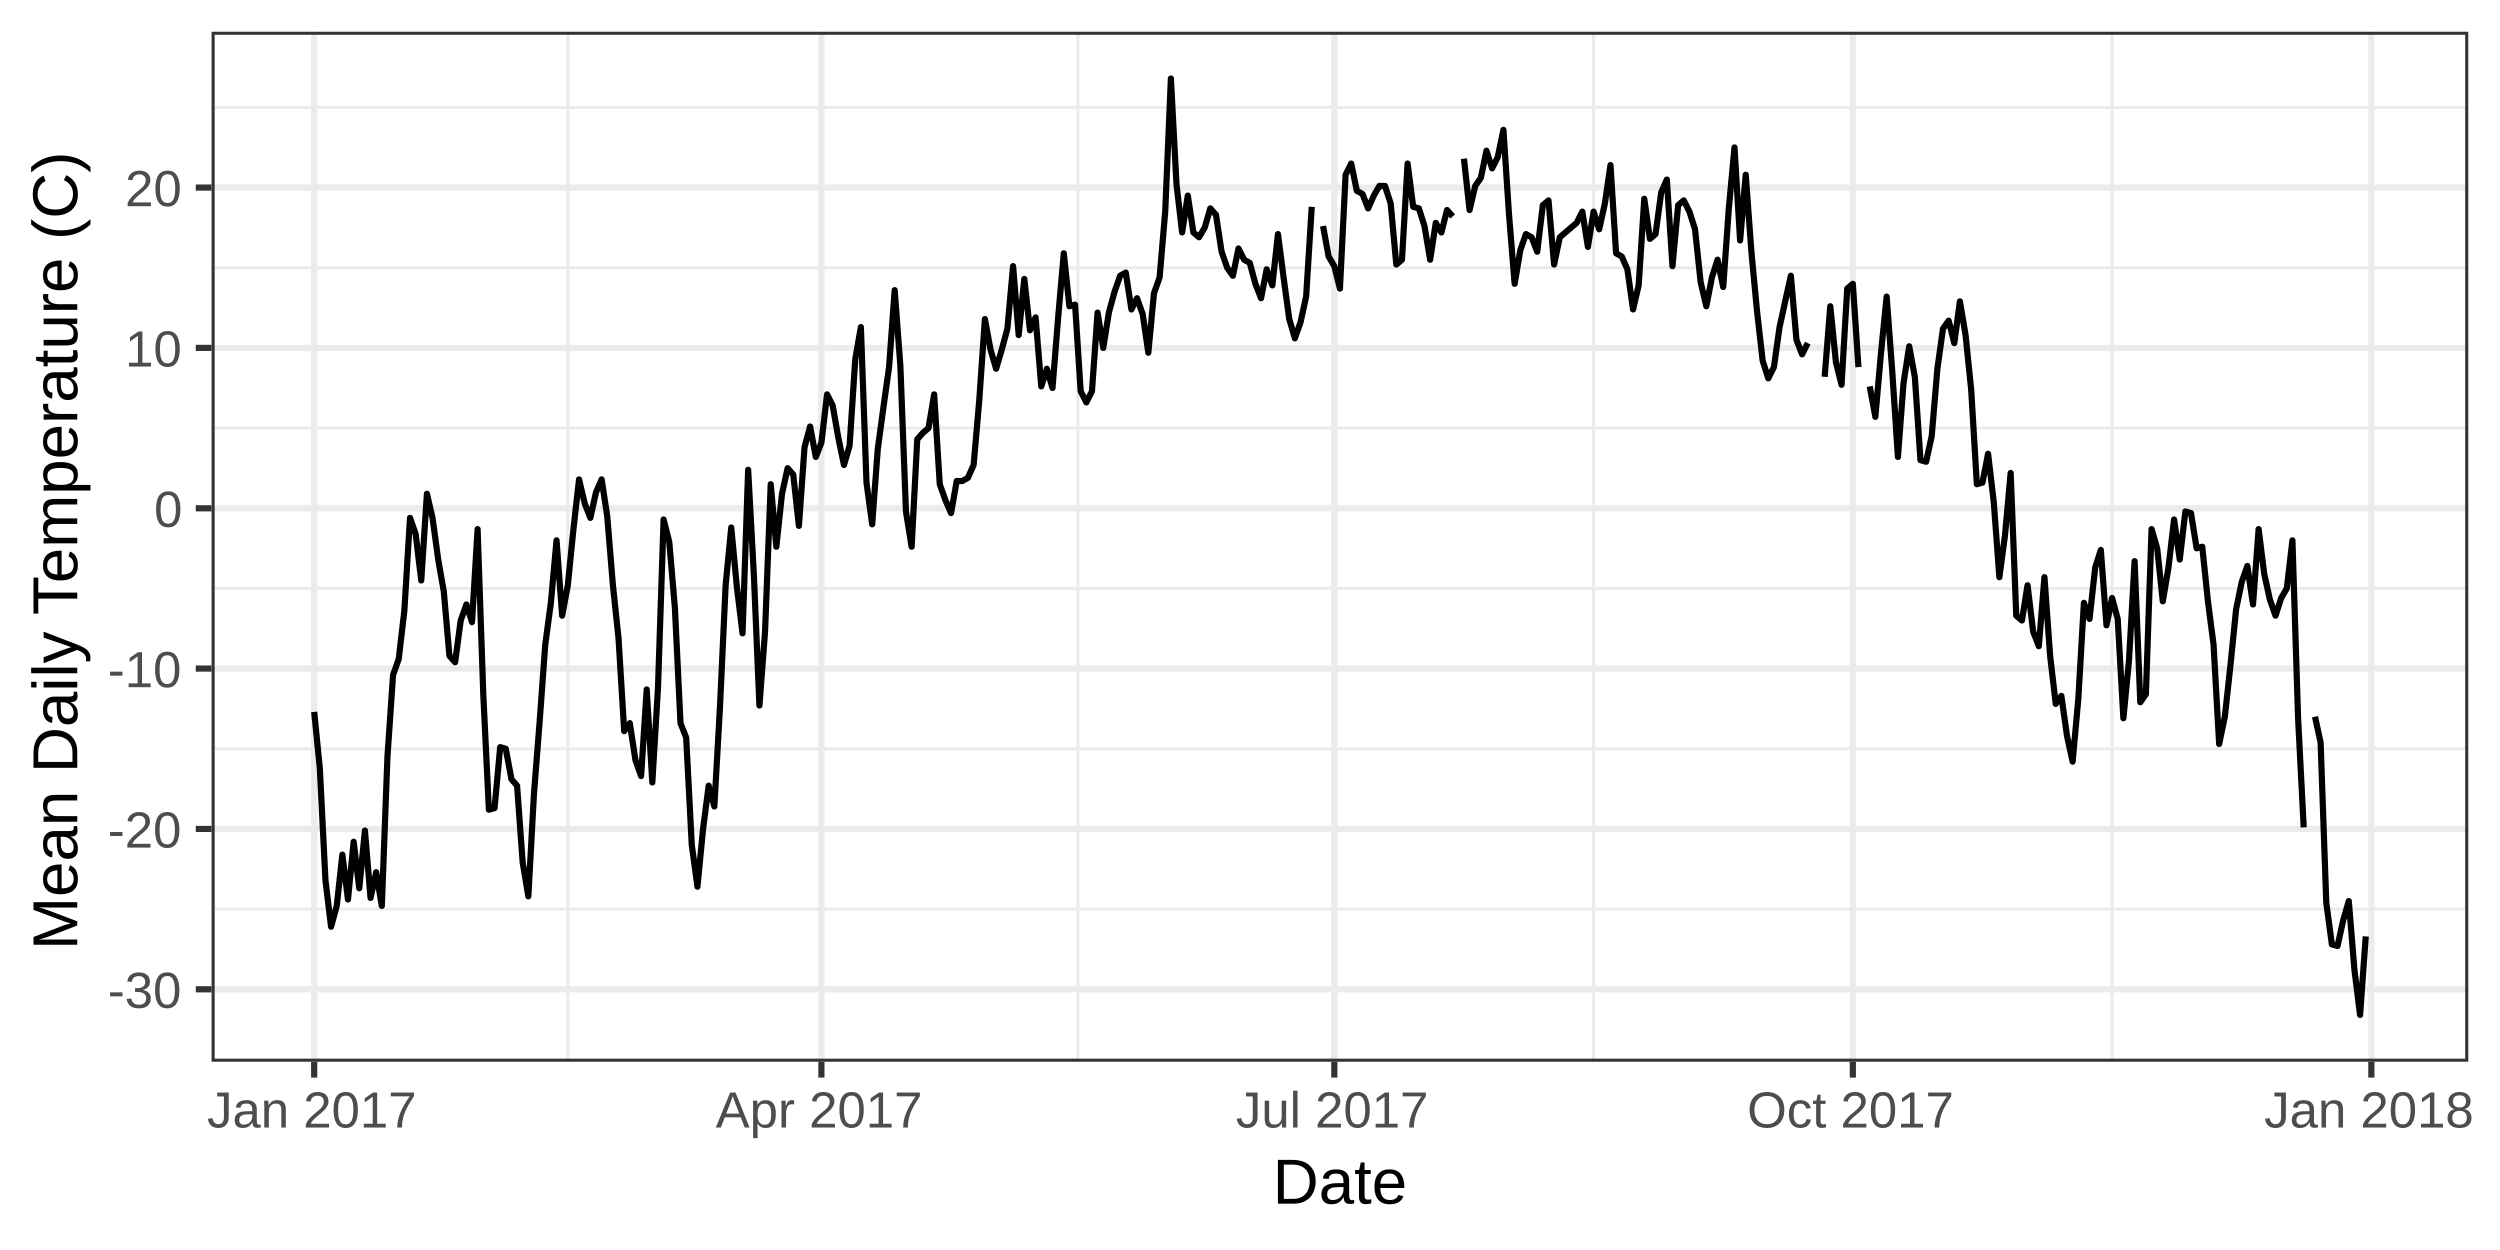
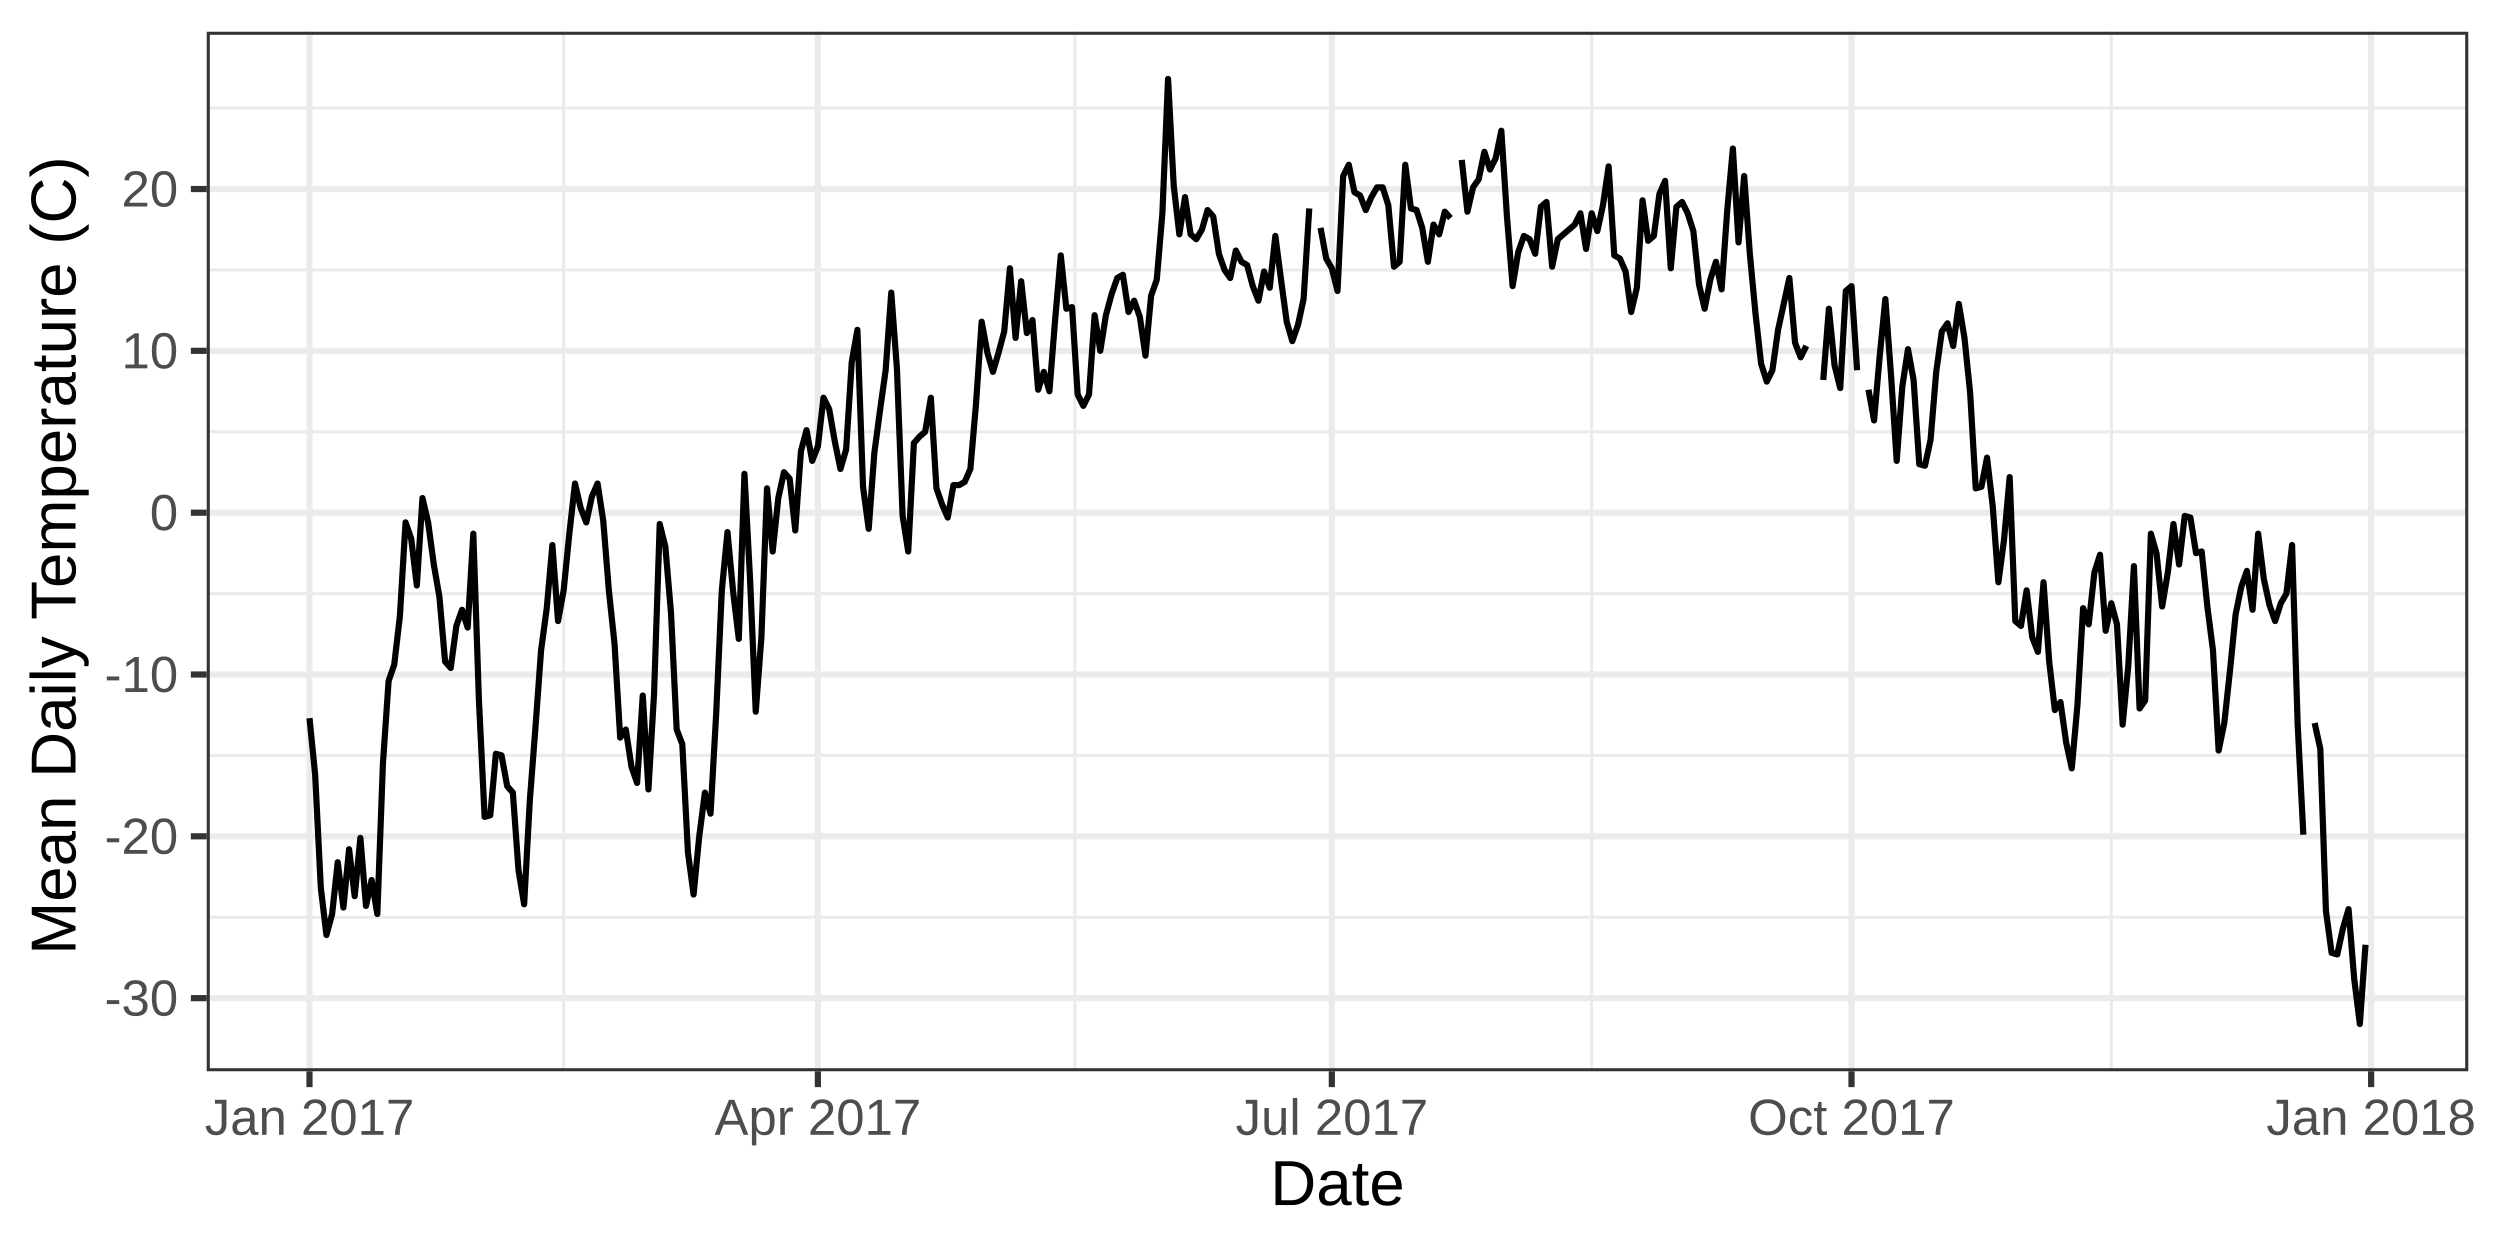
<svg xmlns="http://www.w3.org/2000/svg" viewBox="0 0 432.00 216.00">
  <defs>
    <style type="text/css">
-     line, polyline, path, rect, circle {
+     line, polyline, polygon, path, rect, circle {
      fill: none;
      stroke: #000000;
      stroke-linecap: round;
      stroke-linejoin: round;
      stroke-miterlimit: 10.00;
    }
  </style>
  </defs>
  <rect width="100%" height="100%" style="stroke: none; fill: #FFFFFF;" />
  <rect x="0.00" y="0.00" width="432.00" height="216.00" style="stroke-width: 1.07; stroke: #FFFFFF; fill: #FFFFFF;" />
  <defs>
-     <clipPath id="cpMzYuNTY0N3w0MjYuNTIxfDE4My40NzR8NS40Nzk0NQ==">
-       <rect x="36.56" y="5.48" width="389.96" height="177.99" />
+     <clipPath id="cpMzUuNzJ8NDI2LjUyfDE4NS4xMnw1LjQ4">
+       <rect x="35.72" y="5.48" width="390.80" height="179.64" />
    </clipPath>
  </defs>
-   <rect x="36.56" y="5.48" width="389.96" height="177.99" style="stroke-width: 1.07; stroke: none; fill: #FFFFFF;" clip-path="url(#cpMzYuNTY0N3w0MjYuNTIxfDE4My40NzR8NS40Nzk0NQ==)" />
-   <polyline points="36.56,157.10 426.52,157.10 " style="stroke-width: 0.53; stroke: #EBEBEB; stroke-linecap: butt;" clip-path="url(#cpMzYuNTY0N3w0MjYuNTIxfDE4My40NzR8NS40Nzk0NQ==)" />
-   <polyline points="36.56,129.39 426.52,129.39 " style="stroke-width: 0.53; stroke: #EBEBEB; stroke-linecap: butt;" clip-path="url(#cpMzYuNTY0N3w0MjYuNTIxfDE4My40NzR8NS40Nzk0NQ==)" />
-   <polyline points="36.56,101.68 426.52,101.68 " style="stroke-width: 0.53; stroke: #EBEBEB; stroke-linecap: butt;" clip-path="url(#cpMzYuNTY0N3w0MjYuNTIxfDE4My40NzR8NS40Nzk0NQ==)" />
-   <polyline points="36.56,73.97 426.52,73.97 " style="stroke-width: 0.53; stroke: #EBEBEB; stroke-linecap: butt;" clip-path="url(#cpMzYuNTY0N3w0MjYuNTIxfDE4My40NzR8NS40Nzk0NQ==)" />
-   <polyline points="36.56,46.27 426.52,46.27 " style="stroke-width: 0.53; stroke: #EBEBEB; stroke-linecap: butt;" clip-path="url(#cpMzYuNTY0N3w0MjYuNTIxfDE4My40NzR8NS40Nzk0NQ==)" />
-   <polyline points="36.56,18.56 426.52,18.56 " style="stroke-width: 0.53; stroke: #EBEBEB; stroke-linecap: butt;" clip-path="url(#cpMzYuNTY0N3w0MjYuNTIxfDE4My40NzR8NS40Nzk0NQ==)" />
-   <polyline points="98.12,183.47 98.12,5.48 " style="stroke-width: 0.53; stroke: #EBEBEB; stroke-linecap: butt;" clip-path="url(#cpMzYuNTY0N3w0MjYuNTIxfDE4My40NzR8NS40Nzk0NQ==)" />
-   <polyline points="186.26,183.47 186.26,5.48 " style="stroke-width: 0.53; stroke: #EBEBEB; stroke-linecap: butt;" clip-path="url(#cpMzYuNTY0N3w0MjYuNTIxfDE4My40NzR8NS40Nzk0NQ==)" />
-   <polyline points="275.37,183.47 275.37,5.48 " style="stroke-width: 0.53; stroke: #EBEBEB; stroke-linecap: butt;" clip-path="url(#cpMzYuNTY0N3w0MjYuNTIxfDE4My40NzR8NS40Nzk0NQ==)" />
-   <polyline points="364.97,183.47 364.97,5.48 " style="stroke-width: 0.53; stroke: #EBEBEB; stroke-linecap: butt;" clip-path="url(#cpMzYuNTY0N3w0MjYuNTIxfDE4My40NzR8NS40Nzk0NQ==)" />
-   <polyline points="36.56,170.95 426.52,170.95 " style="stroke-width: 1.07; stroke: #EBEBEB; stroke-linecap: butt;" clip-path="url(#cpMzYuNTY0N3w0MjYuNTIxfDE4My40NzR8NS40Nzk0NQ==)" />
-   <polyline points="36.56,143.24 426.52,143.24 " style="stroke-width: 1.07; stroke: #EBEBEB; stroke-linecap: butt;" clip-path="url(#cpMzYuNTY0N3w0MjYuNTIxfDE4My40NzR8NS40Nzk0NQ==)" />
-   <polyline points="36.56,115.53 426.52,115.53 " style="stroke-width: 1.07; stroke: #EBEBEB; stroke-linecap: butt;" clip-path="url(#cpMzYuNTY0N3w0MjYuNTIxfDE4My40NzR8NS40Nzk0NQ==)" />
-   <polyline points="36.56,87.83 426.52,87.83 " style="stroke-width: 1.07; stroke: #EBEBEB; stroke-linecap: butt;" clip-path="url(#cpMzYuNTY0N3w0MjYuNTIxfDE4My40NzR8NS40Nzk0NQ==)" />
-   <polyline points="36.56,60.12 426.52,60.12 " style="stroke-width: 1.07; stroke: #EBEBEB; stroke-linecap: butt;" clip-path="url(#cpMzYuNTY0N3w0MjYuNTIxfDE4My40NzR8NS40Nzk0NQ==)" />
-   <polyline points="36.56,32.41 426.52,32.41 " style="stroke-width: 1.07; stroke: #EBEBEB; stroke-linecap: butt;" clip-path="url(#cpMzYuNTY0N3w0MjYuNTIxfDE4My40NzR8NS40Nzk0NQ==)" />
-   <polyline points="54.29,183.47 54.29,5.48 " style="stroke-width: 1.07; stroke: #EBEBEB; stroke-linecap: butt;" clip-path="url(#cpMzYuNTY0N3w0MjYuNTIxfDE4My40NzR8NS40Nzk0NQ==)" />
-   <polyline points="141.94,183.47 141.94,5.48 " style="stroke-width: 1.07; stroke: #EBEBEB; stroke-linecap: butt;" clip-path="url(#cpMzYuNTY0N3w0MjYuNTIxfDE4My40NzR8NS40Nzk0NQ==)" />
-   <polyline points="230.57,183.47 230.57,5.48 " style="stroke-width: 1.07; stroke: #EBEBEB; stroke-linecap: butt;" clip-path="url(#cpMzYuNTY0N3w0MjYuNTIxfDE4My40NzR8NS40Nzk0NQ==)" />
-   <polyline points="320.17,183.47 320.17,5.48 " style="stroke-width: 1.07; stroke: #EBEBEB; stroke-linecap: butt;" clip-path="url(#cpMzYuNTY0N3w0MjYuNTIxfDE4My40NzR8NS40Nzk0NQ==)" />
-   <polyline points="409.77,183.47 409.77,5.48 " style="stroke-width: 1.07; stroke: #EBEBEB; stroke-linecap: butt;" clip-path="url(#cpMzYuNTY0N3w0MjYuNTIxfDE4My40NzR8NS40Nzk0NQ==)" />
-   <polyline points="54.29,123.02 55.26,132.71 56.24,152.11 57.21,160.14 58.19,156.54 59.16,147.68 60.13,155.43 61.11,145.46 62.08,153.49 63.06,143.52 64.03,155.16 65.00,150.72 65.98,156.54 66.95,130.77 67.92,116.64 68.90,113.87 69.87,105.56 70.85,89.49 71.82,92.26 72.79,100.30 73.77,85.33 74.74,89.49 75.72,96.69 76.69,102.24 77.66,113.32 78.64,114.43 79.61,107.22 80.59,104.45 81.56,107.50 82.53,91.43 83.51,119.97 84.48,139.92 85.46,139.64 86.43,129.11 87.40,129.39 88.38,134.65 89.35,135.76 90.32,149.06 91.30,154.88 92.27,137.15 93.25,124.68 94.22,111.38 95.19,104.17 96.17,93.37 97.14,106.39 98.12,101.13 99.09,91.43 100.06,82.84 101.04,87.00 102.01,89.49 102.99,85.06 103.96,82.84 104.93,89.21 105.91,101.13 106.88,110.27 107.86,126.34 108.83,124.96 109.80,131.33 110.78,134.10 111.75,119.14 112.72,135.21 113.70,118.86 114.67,89.77 115.65,93.65 116.62,105.01 117.59,124.96 118.57,127.45 119.54,146.01 120.52,153.22 121.49,143.24 122.46,135.76 123.44,139.36 124.41,122.18 125.39,101.13 126.36,91.15 127.33,101.40 128.31,109.44 129.28,81.18 130.26,99.19 131.23,121.91 132.20,109.16 133.18,83.67 134.15,94.48 135.13,85.33 136.10,80.90 137.07,82.01 138.05,90.87 139.02,77.30 139.99,73.70 140.97,78.96 141.94,76.47 142.92,68.15 143.89,70.09 144.86,75.64 145.84,80.35 146.81,77.02 147.79,62.06 148.76,56.52 149.73,83.39 150.71,90.60 151.68,77.58 152.66,70.37 153.63,63.44 154.60,50.14 155.58,63.17 156.55,88.38 157.53,94.48 158.50,75.91 159.47,74.80 160.45,73.97 161.42,68.15 162.39,83.67 163.37,86.44 164.34,88.66 165.32,83.12 166.29,83.12 167.26,82.56 168.24,80.35 169.21,69.26 170.19,55.13 171.16,60.40 172.13,63.72 173.11,60.40 174.08,56.79 175.06,45.99 176.03,57.90 177.00,48.20 177.98,57.07 178.95,54.85 179.93,66.77 180.90,63.72 181.87,67.05 182.85,54.85 183.82,43.77 184.79,52.92 185.77,52.64 186.74,67.60 187.72,69.54 188.69,67.60 189.66,54.02 190.64,60.12 191.61,54.02 192.59,50.42 193.56,47.65 194.53,47.10 195.51,53.47 196.48,51.53 197.46,54.30 198.43,60.95 199.40,50.70 200.38,47.93 201.35,36.57 202.33,13.57 203.30,31.86 204.27,40.17 205.25,33.80 206.22,40.17 207.19,41.00 208.17,39.34 209.14,36.01 210.12,37.12 211.09,43.49 212.06,46.27 213.04,47.65 214.01,42.94 214.99,44.88 215.96,45.43 216.93,49.04 217.91,51.53 218.88,46.54 219.86,49.31 220.83,40.45 221.80,47.93 222.78,55.13 223.75,58.46 224.73,55.69 225.70,51.25 226.67,35.74 " style="stroke-width: 1.07; stroke-linecap: butt;" clip-path="url(#cpMzYuNTY0N3w0MjYuNTIxfDE4My40NzR8NS40Nzk0NQ==)" />
-   <polyline points="228.62,39.06 229.59,44.33 230.57,45.99 231.54,49.87 232.52,30.19 233.49,28.26 234.46,32.97 235.44,33.52 236.41,36.01 237.39,33.80 238.36,32.13 239.33,32.13 240.31,35.18 241.28,45.71 242.26,44.88 243.23,28.26 244.20,35.74 245.18,36.01 246.15,39.06 247.13,44.88 248.10,38.51 249.07,40.17 250.05,36.29 251.02,37.40 " style="stroke-width: 1.07; stroke-linecap: butt;" clip-path="url(#cpMzYuNTY0N3w0MjYuNTIxfDE4My40NzR8NS40Nzk0NQ==)" />
-   <polyline points="252.97,27.42 253.94,36.29 254.92,32.13 255.89,30.75 256.86,26.04 257.84,29.09 258.81,27.15 259.79,22.44 260.76,37.12 261.73,49.04 262.71,43.22 263.68,40.45 264.66,41.00 265.63,43.49 266.60,35.46 267.58,34.63 268.55,45.71 269.53,41.00 270.50,40.17 271.47,39.34 272.45,38.51 273.42,36.57 274.39,42.66 275.37,36.57 276.34,39.62 277.32,35.18 278.29,28.53 279.26,43.77 280.24,44.33 281.21,46.54 282.19,53.47 283.16,49.31 284.13,34.35 285.11,41.28 286.08,40.45 287.06,33.24 288.03,31.03 289.00,45.99 289.98,35.46 290.95,34.63 291.93,36.57 292.90,39.62 293.87,48.76 294.85,52.92 295.82,47.93 296.79,44.88 297.77,49.59 298.74,36.01 299.72,25.48 300.69,41.55 301.66,30.19 302.64,43.49 303.61,53.75 304.59,62.34 305.56,65.38 306.53,63.44 307.51,56.52 308.48,52.08 309.46,47.65 310.43,58.73 311.40,61.23 312.38,59.29 " style="stroke-width: 1.07; stroke-linecap: butt;" clip-path="url(#cpMzYuNTY0N3w0MjYuNTIxfDE4My40NzR8NS40Nzk0NQ==)" />
-   <polyline points="315.30,65.11 316.27,52.92 317.25,62.61 318.22,66.49 319.20,49.87 320.17,49.04 321.14,63.44 " style="stroke-width: 1.07; stroke-linecap: butt;" clip-path="url(#cpMzYuNTY0N3w0MjYuNTIxfDE4My40NzR8NS40Nzk0NQ==)" />
-   <polyline points="323.09,66.77 324.06,72.03 325.04,60.95 326.01,51.25 326.99,64.28 327.96,78.96 328.93,66.21 329.91,59.84 330.88,65.11 331.86,79.51 332.83,79.79 333.80,75.36 334.78,63.72 335.75,56.79 336.73,55.41 337.70,59.29 338.67,52.08 339.65,57.90 340.62,67.32 341.60,83.67 342.57,83.39 343.54,78.41 344.52,86.72 345.49,99.74 346.46,92.54 347.44,81.73 348.41,106.39 349.39,107.22 350.36,101.13 351.33,109.16 352.31,111.66 353.28,99.74 354.26,113.32 355.23,121.63 356.20,120.25 357.18,127.17 358.15,131.61 359.13,120.80 360.10,104.17 361.07,106.95 362.05,98.08 363.02,95.03 364.00,108.05 364.97,103.34 365.94,106.95 366.92,124.12 367.89,114.15 368.86,96.97 369.84,121.35 370.81,119.97 371.79,91.43 372.76,94.75 373.73,103.90 374.71,98.08 375.68,89.77 376.66,96.69 377.63,88.38 378.60,88.66 379.58,94.75 380.55,94.48 381.53,103.90 382.50,111.38 383.47,128.56 384.45,123.85 385.42,114.98 386.40,105.28 387.37,100.57 388.34,97.80 389.32,104.45 390.29,91.43 391.26,99.19 392.24,103.62 393.21,106.39 394.19,103.34 395.16,101.68 396.13,93.37 397.11,124.12 398.08,142.97 " style="stroke-width: 1.07; stroke-linecap: butt;" clip-path="url(#cpMzYuNTY0N3w0MjYuNTIxfDE4My40NzR8NS40Nzk0NQ==)" />
-   <polyline points="400.03,123.85 401.00,128.28 401.98,155.99 402.95,163.19 403.93,163.47 404.90,159.04 405.87,155.71 406.85,167.63 407.82,175.38 408.80,161.81 " style="stroke-width: 1.07; stroke-linecap: butt;" clip-path="url(#cpMzYuNTY0N3w0MjYuNTIxfDE4My40NzR8NS40Nzk0NQ==)" />
-   <rect x="36.56" y="5.48" width="389.96" height="177.99" style="stroke-width: 1.07; stroke: #333333;" clip-path="url(#cpMzYuNTY0N3w0MjYuNTIxfDE4My40NzR8NS40Nzk0NQ==)" />
+   <rect x="35.72" y="5.48" width="390.80" height="179.64" style="stroke-width: 1.07; stroke: none; fill: #FFFFFF;" clip-path="url(#cpMzUuNzJ8NDI2LjUyfDE4NS4xMnw1LjQ4)" />
+   <polyline points="35.72,158.50 426.52,158.50 " style="stroke-width: 0.53; stroke: #EBEBEB; stroke-linecap: butt;" clip-path="url(#cpMzUuNzJ8NDI2LjUyfDE4NS4xMnw1LjQ4)" />
+   <polyline points="35.72,130.53 426.52,130.53 " style="stroke-width: 0.53; stroke: #EBEBEB; stroke-linecap: butt;" clip-path="url(#cpMzUuNzJ8NDI2LjUyfDE4NS4xMnw1LjQ4)" />
+   <polyline points="35.72,102.57 426.52,102.57 " style="stroke-width: 0.53; stroke: #EBEBEB; stroke-linecap: butt;" clip-path="url(#cpMzUuNzJ8NDI2LjUyfDE4NS4xMnw1LjQ4)" />
+   <polyline points="35.72,74.61 426.52,74.61 " style="stroke-width: 0.53; stroke: #EBEBEB; stroke-linecap: butt;" clip-path="url(#cpMzUuNzJ8NDI2LjUyfDE4NS4xMnw1LjQ4)" />
+   <polyline points="35.72,46.64 426.52,46.64 " style="stroke-width: 0.53; stroke: #EBEBEB; stroke-linecap: butt;" clip-path="url(#cpMzUuNzJ8NDI2LjUyfDE4NS4xMnw1LjQ4)" />
+   <polyline points="35.72,18.68 426.52,18.68 " style="stroke-width: 0.53; stroke: #EBEBEB; stroke-linecap: butt;" clip-path="url(#cpMzUuNzJ8NDI2LjUyfDE4NS4xMnw1LjQ4)" />
+   <polyline points="97.40,185.12 97.40,5.48 " style="stroke-width: 0.53; stroke: #EBEBEB; stroke-linecap: butt;" clip-path="url(#cpMzUuNzJ8NDI2LjUyfDE4NS4xMnw1LjQ4)" />
+   <polyline points="185.74,185.12 185.74,5.48 " style="stroke-width: 0.53; stroke: #EBEBEB; stroke-linecap: butt;" clip-path="url(#cpMzUuNzJ8NDI2LjUyfDE4NS4xMnw1LjQ4)" />
+   <polyline points="275.04,185.12 275.04,5.48 " style="stroke-width: 0.53; stroke: #EBEBEB; stroke-linecap: butt;" clip-path="url(#cpMzUuNzJ8NDI2LjUyfDE4NS4xMnw1LjQ4)" />
+   <polyline points="364.84,185.12 364.84,5.48 " style="stroke-width: 0.53; stroke: #EBEBEB; stroke-linecap: butt;" clip-path="url(#cpMzUuNzJ8NDI2LjUyfDE4NS4xMnw1LjQ4)" />
+   <polyline points="35.72,172.48 426.52,172.48 " style="stroke-width: 1.07; stroke: #EBEBEB; stroke-linecap: butt;" clip-path="url(#cpMzUuNzJ8NDI2LjUyfDE4NS4xMnw1LjQ4)" />
+   <polyline points="35.72,144.51 426.52,144.51 " style="stroke-width: 1.07; stroke: #EBEBEB; stroke-linecap: butt;" clip-path="url(#cpMzUuNzJ8NDI2LjUyfDE4NS4xMnw1LjQ4)" />
+   <polyline points="35.72,116.55 426.52,116.55 " style="stroke-width: 1.07; stroke: #EBEBEB; stroke-linecap: butt;" clip-path="url(#cpMzUuNzJ8NDI2LjUyfDE4NS4xMnw1LjQ4)" />
+   <polyline points="35.72,88.59 426.52,88.59 " style="stroke-width: 1.07; stroke: #EBEBEB; stroke-linecap: butt;" clip-path="url(#cpMzUuNzJ8NDI2LjUyfDE4NS4xMnw1LjQ4)" />
+   <polyline points="35.72,60.62 426.52,60.62 " style="stroke-width: 1.07; stroke: #EBEBEB; stroke-linecap: butt;" clip-path="url(#cpMzUuNzJ8NDI2LjUyfDE4NS4xMnw1LjQ4)" />
+   <polyline points="35.72,32.66 426.52,32.66 " style="stroke-width: 1.07; stroke: #EBEBEB; stroke-linecap: butt;" clip-path="url(#cpMzUuNzJ8NDI2LjUyfDE4NS4xMnw1LjQ4)" />
+   <polyline points="53.48,185.12 53.48,5.48 " style="stroke-width: 1.07; stroke: #EBEBEB; stroke-linecap: butt;" clip-path="url(#cpMzUuNzJ8NDI2LjUyfDE4NS4xMnw1LjQ4)" />
+   <polyline points="141.33,185.12 141.33,5.48 " style="stroke-width: 1.07; stroke: #EBEBEB; stroke-linecap: butt;" clip-path="url(#cpMzUuNzJ8NDI2LjUyfDE4NS4xMnw1LjQ4)" />
+   <polyline points="230.14,185.12 230.14,5.48 " style="stroke-width: 1.07; stroke: #EBEBEB; stroke-linecap: butt;" clip-path="url(#cpMzUuNzJ8NDI2LjUyfDE4NS4xMnw1LjQ4)" />
+   <polyline points="319.94,185.12 319.94,5.48 " style="stroke-width: 1.07; stroke: #EBEBEB; stroke-linecap: butt;" clip-path="url(#cpMzUuNzJ8NDI2LjUyfDE4NS4xMnw1LjQ4)" />
+   <polyline points="409.73,185.12 409.73,5.48 " style="stroke-width: 1.07; stroke: #EBEBEB; stroke-linecap: butt;" clip-path="url(#cpMzUuNzJ8NDI2LjUyfDE4NS4xMnw1LjQ4)" />
+   <polyline points="53.48,124.10 54.46,133.89 55.44,153.46 56.41,161.57 57.39,157.94 58.36,148.99 59.34,156.82 60.32,146.75 61.29,154.86 62.27,144.79 63.24,156.54 64.22,152.07 65.20,157.94 66.17,131.93 67.15,117.67 68.12,114.87 69.10,106.48 70.08,90.27 71.05,93.06 72.03,101.17 73.00,86.07 73.98,90.27 74.96,97.54 75.93,103.13 76.91,114.31 77.88,115.43 78.86,108.16 79.84,105.37 80.81,108.44 81.79,92.22 82.76,121.03 83.74,141.16 84.72,140.88 85.69,130.25 86.67,130.53 87.64,135.85 88.62,136.96 89.60,150.39 90.57,156.26 91.55,138.36 92.52,125.78 93.50,112.36 94.48,105.09 95.45,94.18 96.43,107.32 97.40,102.01 98.38,92.22 99.36,83.55 100.33,87.75 101.31,90.27 102.28,85.79 103.26,83.55 104.24,89.99 105.21,102.01 106.19,111.24 107.17,127.46 108.14,126.06 109.12,132.49 110.09,135.29 111.07,120.19 112.05,136.41 113.02,119.91 114.00,90.55 114.97,94.46 115.95,105.93 116.93,126.06 117.90,128.58 118.88,147.31 119.85,154.58 120.83,144.51 121.81,136.96 122.78,140.60 123.76,123.26 124.73,102.01 125.71,91.94 126.69,102.29 127.66,110.40 128.64,81.88 129.61,100.05 130.59,122.98 131.57,110.12 132.54,84.39 133.52,95.30 134.49,86.07 135.47,81.60 136.45,82.72 137.42,91.66 138.40,77.96 139.37,74.33 140.35,79.64 141.33,77.12 142.30,68.73 143.28,70.69 144.25,76.28 145.23,81.04 146.21,77.68 147.18,62.58 148.16,56.99 149.13,84.11 150.11,91.38 151.09,78.24 152.06,70.97 153.04,63.98 154.01,50.56 154.99,63.70 155.97,89.15 156.94,95.30 157.92,76.56 158.89,75.44 159.87,74.61 160.85,68.73 161.82,84.39 162.80,87.19 163.77,89.43 164.75,83.83 165.73,83.83 166.70,83.27 167.68,81.04 168.65,69.85 169.63,55.59 170.61,60.90 171.58,64.26 172.56,60.90 173.53,57.27 174.51,46.36 175.49,58.39 176.46,48.60 177.44,57.55 178.41,55.31 179.39,67.34 180.37,64.26 181.34,67.61 182.32,55.31 183.30,44.13 184.27,53.35 185.25,53.07 186.22,68.17 187.20,70.13 188.18,68.17 189.15,54.47 190.13,60.62 191.10,54.47 192.08,50.84 193.06,48.04 194.03,47.48 195.01,53.91 195.98,51.96 196.96,54.75 197.94,61.46 198.91,51.12 199.89,48.32 200.86,36.85 201.84,13.64 202.82,32.10 203.79,40.49 204.77,34.06 205.74,40.49 206.72,41.33 207.70,39.65 208.67,36.30 209.65,37.41 210.62,43.85 211.60,46.64 212.58,48.04 213.55,43.29 214.53,45.24 215.50,45.80 216.48,49.44 217.46,51.96 218.43,46.92 219.41,49.72 220.38,40.77 221.36,48.32 222.34,55.59 223.31,58.95 224.29,56.15 225.26,51.68 226.24,36.02 " style="stroke-width: 1.07; stroke-linecap: butt;" clip-path="url(#cpMzUuNzJ8NDI2LjUyfDE4NS4xMnw1LjQ4)" />
+   <polyline points="228.19,39.37 229.17,44.68 230.14,46.36 231.12,50.28 232.10,30.42 233.07,28.47 234.05,33.22 235.02,33.78 236.00,36.30 236.98,34.06 237.95,32.38 238.93,32.38 239.90,35.46 240.88,46.08 241.86,45.24 242.83,28.47 243.81,36.02 244.78,36.30 245.76,39.37 246.74,45.24 247.71,38.81 248.69,40.49 249.66,36.58 250.64,37.69 " style="stroke-width: 1.07; stroke-linecap: butt;" clip-path="url(#cpMzUuNzJ8NDI2LjUyfDE4NS4xMnw1LjQ4)" />
+   <polyline points="252.59,27.63 253.57,36.58 254.54,32.38 255.52,30.98 256.50,26.23 257.47,29.30 258.45,27.35 259.43,22.59 260.40,37.41 261.38,49.44 262.35,43.57 263.33,40.77 264.31,41.33 265.28,43.85 266.26,35.74 267.23,34.90 268.21,46.08 269.19,41.33 270.16,40.49 271.14,39.65 272.11,38.81 273.09,36.85 274.07,43.01 275.04,36.85 276.02,39.93 276.99,35.46 277.97,28.75 278.95,44.13 279.92,44.68 280.90,46.92 281.87,53.91 282.85,49.72 283.83,34.62 284.80,41.61 285.78,40.77 286.75,33.50 287.73,31.26 288.71,46.36 289.68,35.74 290.66,34.90 291.63,36.85 292.61,39.93 293.59,49.16 294.56,53.35 295.54,48.32 296.51,45.24 297.49,50.00 298.47,36.30 299.44,25.67 300.42,41.89 301.39,30.42 302.37,43.85 303.35,54.19 304.32,62.86 305.30,65.94 306.27,63.98 307.25,56.99 308.23,52.51 309.20,48.04 310.18,59.23 311.15,61.74 312.13,59.78 " style="stroke-width: 1.07; stroke-linecap: butt;" clip-path="url(#cpMzUuNzJ8NDI2LjUyfDE4NS4xMnw1LjQ4)" />
+   <polyline points="315.06,65.66 316.03,53.35 317.01,63.14 317.99,67.06 318.96,50.28 319.94,49.44 320.91,63.98 " style="stroke-width: 1.07; stroke-linecap: butt;" clip-path="url(#cpMzUuNzJ8NDI2LjUyfDE4NS4xMnw1LjQ4)" />
+   <polyline points="322.87,67.34 323.84,72.65 324.82,61.46 325.79,51.68 326.77,64.82 327.75,79.64 328.72,66.78 329.70,60.34 330.67,65.66 331.65,80.20 332.63,80.48 333.60,76.00 334.58,64.26 335.55,57.27 336.53,55.87 337.51,59.78 338.48,52.51 339.46,58.39 340.44,67.89 341.41,84.39 342.39,84.11 343.36,79.08 344.34,87.47 345.32,100.61 346.29,93.34 347.27,82.44 348.24,107.32 349.22,108.16 350.20,102.01 351.17,110.12 352.15,112.64 353.12,100.61 354.10,114.31 355.08,122.70 356.05,121.31 357.03,128.30 358.00,132.77 358.98,121.86 359.96,105.09 360.93,107.88 361.91,98.93 362.88,95.86 363.86,109.00 364.84,104.25 365.81,107.88 366.79,125.22 367.76,115.15 368.74,97.82 369.72,122.42 370.69,121.03 371.67,92.22 372.64,95.58 373.62,104.81 374.60,98.93 375.57,90.55 376.55,97.54 377.52,89.15 378.50,89.43 379.48,95.58 380.45,95.30 381.43,104.81 382.40,112.36 383.38,129.69 384.36,124.94 385.33,115.99 386.31,106.20 387.28,101.45 388.26,98.65 389.24,105.37 390.21,92.22 391.19,100.05 392.16,104.53 393.14,107.32 394.12,104.25 395.09,102.57 396.07,94.18 397.04,125.22 398.02,144.24 " style="stroke-width: 1.07; stroke-linecap: butt;" clip-path="url(#cpMzUuNzJ8NDI2LjUyfDE4NS4xMnw1LjQ4)" />
+   <polyline points="399.97,124.94 400.95,129.41 401.92,157.38 402.90,164.65 403.88,164.93 404.85,160.45 405.83,157.10 406.80,169.12 407.78,176.95 408.76,163.25 " style="stroke-width: 1.07; stroke-linecap: butt;" clip-path="url(#cpMzUuNzJ8NDI2LjUyfDE4NS4xMnw1LjQ4)" />
+   <rect x="35.72" y="5.48" width="390.80" height="179.64" style="stroke-width: 1.07; stroke: #333333;" clip-path="url(#cpMzUuNzJ8NDI2LjUyfDE4NS4xMnw1LjQ4)" />
  <defs>
-     <clipPath id="cpMHw0MzJ8MjE2fDA=">
+     <clipPath id="cpMC4wMHw0MzIuMDB8MjE2LjAwfDAuMDA=">
      <rect x="0.00" y="0.00" width="432.00" height="216.00" />
    </clipPath>
  </defs>
-   <g clip-path="url(#cpMHw0MzJ8MjE2fDA=)">
-     <text x="18.63" y="174.17" style="font-size: 8.80px; fill: #4D4D4D; font-family: Arial;" textLength="13.01px" lengthAdjust="spacingAndGlyphs">-30</text>
+   <g clip-path="url(#cpMC4wMHw0MzIuMDB8MjE2LjAwfDAuMDA=)">
+     <text x="18.07" y="175.51" style="font-size: 8.80px; fill: #4D4D4D; font-family: Arimo;" textLength="12.72px" lengthAdjust="spacingAndGlyphs">-30</text>
  </g>
-   <g clip-path="url(#cpMHw0MzJ8MjE2fDA=)">
-     <text x="18.63" y="146.46" style="font-size: 8.80px; fill: #4D4D4D; font-family: Arial;" textLength="13.01px" lengthAdjust="spacingAndGlyphs">-20</text>
+   <g clip-path="url(#cpMC4wMHw0MzIuMDB8MjE2LjAwfDAuMDA=)">
+     <text x="18.07" y="147.54" style="font-size: 8.80px; fill: #4D4D4D; font-family: Arimo;" textLength="12.72px" lengthAdjust="spacingAndGlyphs">-20</text>
  </g>
-   <g clip-path="url(#cpMHw0MzJ8MjE2fDA=)">
-     <text x="18.63" y="118.75" style="font-size: 8.80px; fill: #4D4D4D; font-family: Arial;" textLength="13.01px" lengthAdjust="spacingAndGlyphs">-10</text>
+   <g clip-path="url(#cpMC4wMHw0MzIuMDB8MjE2LjAwfDAuMDA=)">
+     <text x="18.07" y="119.58" style="font-size: 8.80px; fill: #4D4D4D; font-family: Arimo;" textLength="12.72px" lengthAdjust="spacingAndGlyphs">-10</text>
  </g>
-   <g clip-path="url(#cpMHw0MzJ8MjE2fDA=)">
-     <text x="26.63" y="91.05" style="font-size: 8.80px; fill: #4D4D4D; font-family: Arial;" textLength="5.01px" lengthAdjust="spacingAndGlyphs">0</text>
+   <g clip-path="url(#cpMC4wMHw0MzIuMDB8MjE2LjAwfDAuMDA=)">
+     <text x="25.89" y="91.61" style="font-size: 8.80px; fill: #4D4D4D; font-family: Arimo;" textLength="4.89px" lengthAdjust="spacingAndGlyphs">0</text>
  </g>
-   <g clip-path="url(#cpMHw0MzJ8MjE2fDA=)">
-     <text x="21.62" y="63.34" style="font-size: 8.80px; fill: #4D4D4D; font-family: Arial;" textLength="10.01px" lengthAdjust="spacingAndGlyphs">10</text>
+   <g clip-path="url(#cpMC4wMHw0MzIuMDB8MjE2LjAwfDAuMDA=)">
+     <text x="21.00" y="63.65" style="font-size: 8.80px; fill: #4D4D4D; font-family: Arimo;" textLength="9.79px" lengthAdjust="spacingAndGlyphs">10</text>
  </g>
-   <g clip-path="url(#cpMHw0MzJ8MjE2fDA=)">
-     <text x="21.62" y="35.63" style="font-size: 8.80px; fill: #4D4D4D; font-family: Arial;" textLength="10.01px" lengthAdjust="spacingAndGlyphs">20</text>
+   <g clip-path="url(#cpMC4wMHw0MzIuMDB8MjE2LjAwfDAuMDA=)">
+     <text x="21.00" y="35.69" style="font-size: 8.80px; fill: #4D4D4D; font-family: Arimo;" textLength="9.79px" lengthAdjust="spacingAndGlyphs">20</text>
  </g>
-   <polyline points="33.83,170.95 36.56,170.95 " style="stroke-width: 1.07; stroke: #333333; stroke-linecap: butt;" clip-path="url(#cpMHw0MzJ8MjE2fDA=)" />
-   <polyline points="33.83,143.24 36.56,143.24 " style="stroke-width: 1.07; stroke: #333333; stroke-linecap: butt;" clip-path="url(#cpMHw0MzJ8MjE2fDA=)" />
-   <polyline points="33.83,115.53 36.56,115.53 " style="stroke-width: 1.07; stroke: #333333; stroke-linecap: butt;" clip-path="url(#cpMHw0MzJ8MjE2fDA=)" />
-   <polyline points="33.83,87.83 36.56,87.83 " style="stroke-width: 1.07; stroke: #333333; stroke-linecap: butt;" clip-path="url(#cpMHw0MzJ8MjE2fDA=)" />
-   <polyline points="33.83,60.12 36.56,60.12 " style="stroke-width: 1.07; stroke: #333333; stroke-linecap: butt;" clip-path="url(#cpMHw0MzJ8MjE2fDA=)" />
-   <polyline points="33.83,32.41 36.56,32.41 " style="stroke-width: 1.07; stroke: #333333; stroke-linecap: butt;" clip-path="url(#cpMHw0MzJ8MjE2fDA=)" />
-   <polyline points="54.29,186.21 54.29,183.47 " style="stroke-width: 1.07; stroke: #333333; stroke-linecap: butt;" clip-path="url(#cpMHw0MzJ8MjE2fDA=)" />
-   <polyline points="141.94,186.21 141.94,183.47 " style="stroke-width: 1.07; stroke: #333333; stroke-linecap: butt;" clip-path="url(#cpMHw0MzJ8MjE2fDA=)" />
-   <polyline points="230.57,186.21 230.57,183.47 " style="stroke-width: 1.07; stroke: #333333; stroke-linecap: butt;" clip-path="url(#cpMHw0MzJ8MjE2fDA=)" />
-   <polyline points="320.17,186.21 320.17,183.47 " style="stroke-width: 1.07; stroke: #333333; stroke-linecap: butt;" clip-path="url(#cpMHw0MzJ8MjE2fDA=)" />
-   <polyline points="409.77,186.21 409.77,183.47 " style="stroke-width: 1.07; stroke: #333333; stroke-linecap: butt;" clip-path="url(#cpMHw0MzJ8MjE2fDA=)" />
-   <g clip-path="url(#cpMHw0MzJ8MjE2fDA=)">
-     <text x="35.77" y="194.84" style="font-size: 8.80px; fill: #4D4D4D; font-family: Arial;" textLength="37.03px" lengthAdjust="spacingAndGlyphs">Jan 2017</text>
+   <polyline points="32.98,172.48 35.72,172.48 " style="stroke-width: 1.07; stroke: #333333; stroke-linecap: butt;" clip-path="url(#cpMC4wMHw0MzIuMDB8MjE2LjAwfDAuMDA=)" />
+   <polyline points="32.98,144.51 35.72,144.51 " style="stroke-width: 1.07; stroke: #333333; stroke-linecap: butt;" clip-path="url(#cpMC4wMHw0MzIuMDB8MjE2LjAwfDAuMDA=)" />
+   <polyline points="32.98,116.55 35.72,116.55 " style="stroke-width: 1.07; stroke: #333333; stroke-linecap: butt;" clip-path="url(#cpMC4wMHw0MzIuMDB8MjE2LjAwfDAuMDA=)" />
+   <polyline points="32.98,88.59 35.72,88.59 " style="stroke-width: 1.07; stroke: #333333; stroke-linecap: butt;" clip-path="url(#cpMC4wMHw0MzIuMDB8MjE2LjAwfDAuMDA=)" />
+   <polyline points="32.98,60.62 35.72,60.62 " style="stroke-width: 1.07; stroke: #333333; stroke-linecap: butt;" clip-path="url(#cpMC4wMHw0MzIuMDB8MjE2LjAwfDAuMDA=)" />
+   <polyline points="32.98,32.66 35.72,32.66 " style="stroke-width: 1.07; stroke: #333333; stroke-linecap: butt;" clip-path="url(#cpMC4wMHw0MzIuMDB8MjE2LjAwfDAuMDA=)" />
+   <polyline points="53.48,187.86 53.48,185.12 " style="stroke-width: 1.07; stroke: #333333; stroke-linecap: butt;" clip-path="url(#cpMC4wMHw0MzIuMDB8MjE2LjAwfDAuMDA=)" />
+   <polyline points="141.33,187.86 141.33,185.12 " style="stroke-width: 1.07; stroke: #333333; stroke-linecap: butt;" clip-path="url(#cpMC4wMHw0MzIuMDB8MjE2LjAwfDAuMDA=)" />
+   <polyline points="230.14,187.86 230.14,185.12 " style="stroke-width: 1.07; stroke: #333333; stroke-linecap: butt;" clip-path="url(#cpMC4wMHw0MzIuMDB8MjE2LjAwfDAuMDA=)" />
+   <polyline points="319.94,187.86 319.94,185.12 " style="stroke-width: 1.07; stroke: #333333; stroke-linecap: butt;" clip-path="url(#cpMC4wMHw0MzIuMDB8MjE2LjAwfDAuMDA=)" />
+   <polyline points="409.73,187.86 409.73,185.12 " style="stroke-width: 1.07; stroke: #333333; stroke-linecap: butt;" clip-path="url(#cpMC4wMHw0MzIuMDB8MjE2LjAwfDAuMDA=)" />
+   <g clip-path="url(#cpMC4wMHw0MzIuMDB8MjE2LjAwfDAuMDA=)">
+     <text x="35.38" y="196.10" style="font-size: 8.80px; fill: #4D4D4D; font-family: Arimo;" textLength="36.21px" lengthAdjust="spacingAndGlyphs">Jan 2017</text>
  </g>
-   <g clip-path="url(#cpMHw0MzJ8MjE2fDA=)">
-     <text x="123.68" y="194.84" style="font-size: 8.80px; fill: #4D4D4D; font-family: Arial;" textLength="36.53px" lengthAdjust="spacingAndGlyphs">Apr 2017</text>
+   <g clip-path="url(#cpMC4wMHw0MzIuMDB8MjE2LjAwfDAuMDA=)">
+     <text x="123.47" y="196.10" style="font-size: 8.80px; fill: #4D4D4D; font-family: Arimo;" textLength="35.72px" lengthAdjust="spacingAndGlyphs">Apr 2017</text>
  </g>
-   <g clip-path="url(#cpMHw0MzJ8MjE2fDA=)">
-     <text x="213.56" y="194.84" style="font-size: 8.80px; fill: #4D4D4D; font-family: Arial;" textLength="34.03px" lengthAdjust="spacingAndGlyphs">Jul 2017</text>
+   <g clip-path="url(#cpMC4wMHw0MzIuMDB8MjE2LjAwfDAuMDA=)">
+     <text x="213.51" y="196.10" style="font-size: 8.80px; fill: #4D4D4D; font-family: Arimo;" textLength="33.27px" lengthAdjust="spacingAndGlyphs">Jul 2017</text>
  </g>
-   <g clip-path="url(#cpMHw0MzJ8MjE2fDA=)">
-     <text x="301.91" y="194.84" style="font-size: 8.80px; fill: #4D4D4D; font-family: Arial;" textLength="36.52px" lengthAdjust="spacingAndGlyphs">Oct 2017</text>
+   <g clip-path="url(#cpMC4wMHw0MzIuMDB8MjE2LjAwfDAuMDA=)">
+     <text x="302.08" y="196.10" style="font-size: 8.80px; fill: #4D4D4D; font-family: Arimo;" textLength="35.71px" lengthAdjust="spacingAndGlyphs">Oct 2017</text>
  </g>
-   <g clip-path="url(#cpMHw0MzJ8MjE2fDA=)">
-     <text x="391.25" y="194.84" style="font-size: 8.80px; fill: #4D4D4D; font-family: Arial;" textLength="37.03px" lengthAdjust="spacingAndGlyphs">Jan 2018</text>
+   <g clip-path="url(#cpMC4wMHw0MzIuMDB8MjE2LjAwfDAuMDA=)">
+     <text x="391.63" y="196.10" style="font-size: 8.80px; fill: #4D4D4D; font-family: Arimo;" textLength="36.21px" lengthAdjust="spacingAndGlyphs">Jan 2018</text>
  </g>
-   <g clip-path="url(#cpMHw0MzJ8MjE2fDA=)">
-     <text x="219.92" y="207.99" style="font-size: 11.00px; font-family: Arial;" textLength="23.24px" lengthAdjust="spacingAndGlyphs">Date</text>
+   <g clip-path="url(#cpMC4wMHw0MzIuMDB8MjE2LjAwfDAuMDA=)">
+     <text x="219.50" y="208.24" style="font-size: 11.00px; font-family: Arimo;" textLength="23.24px" lengthAdjust="spacingAndGlyphs">Date</text>
  </g>
-   <g clip-path="url(#cpMHw0MzJ8MjE2fDA=)">
-     <text transform="translate(13.35,164.16) rotate(-90)" style="font-size: 11.00px; font-family: Arial;" textLength="139.37px" lengthAdjust="spacingAndGlyphs">Mean Daily Temperature (C)</text>
+   <g clip-path="url(#cpMC4wMHw0MzIuMDB8MjE2LjAwfDAuMDA=)">
+     <text transform="translate(13.05,164.99) rotate(-90)" style="font-size: 11.00px; font-family: Arimo;" textLength="139.37px" lengthAdjust="spacingAndGlyphs">Mean Daily Temperature (C)</text>
  </g>
</svg>
